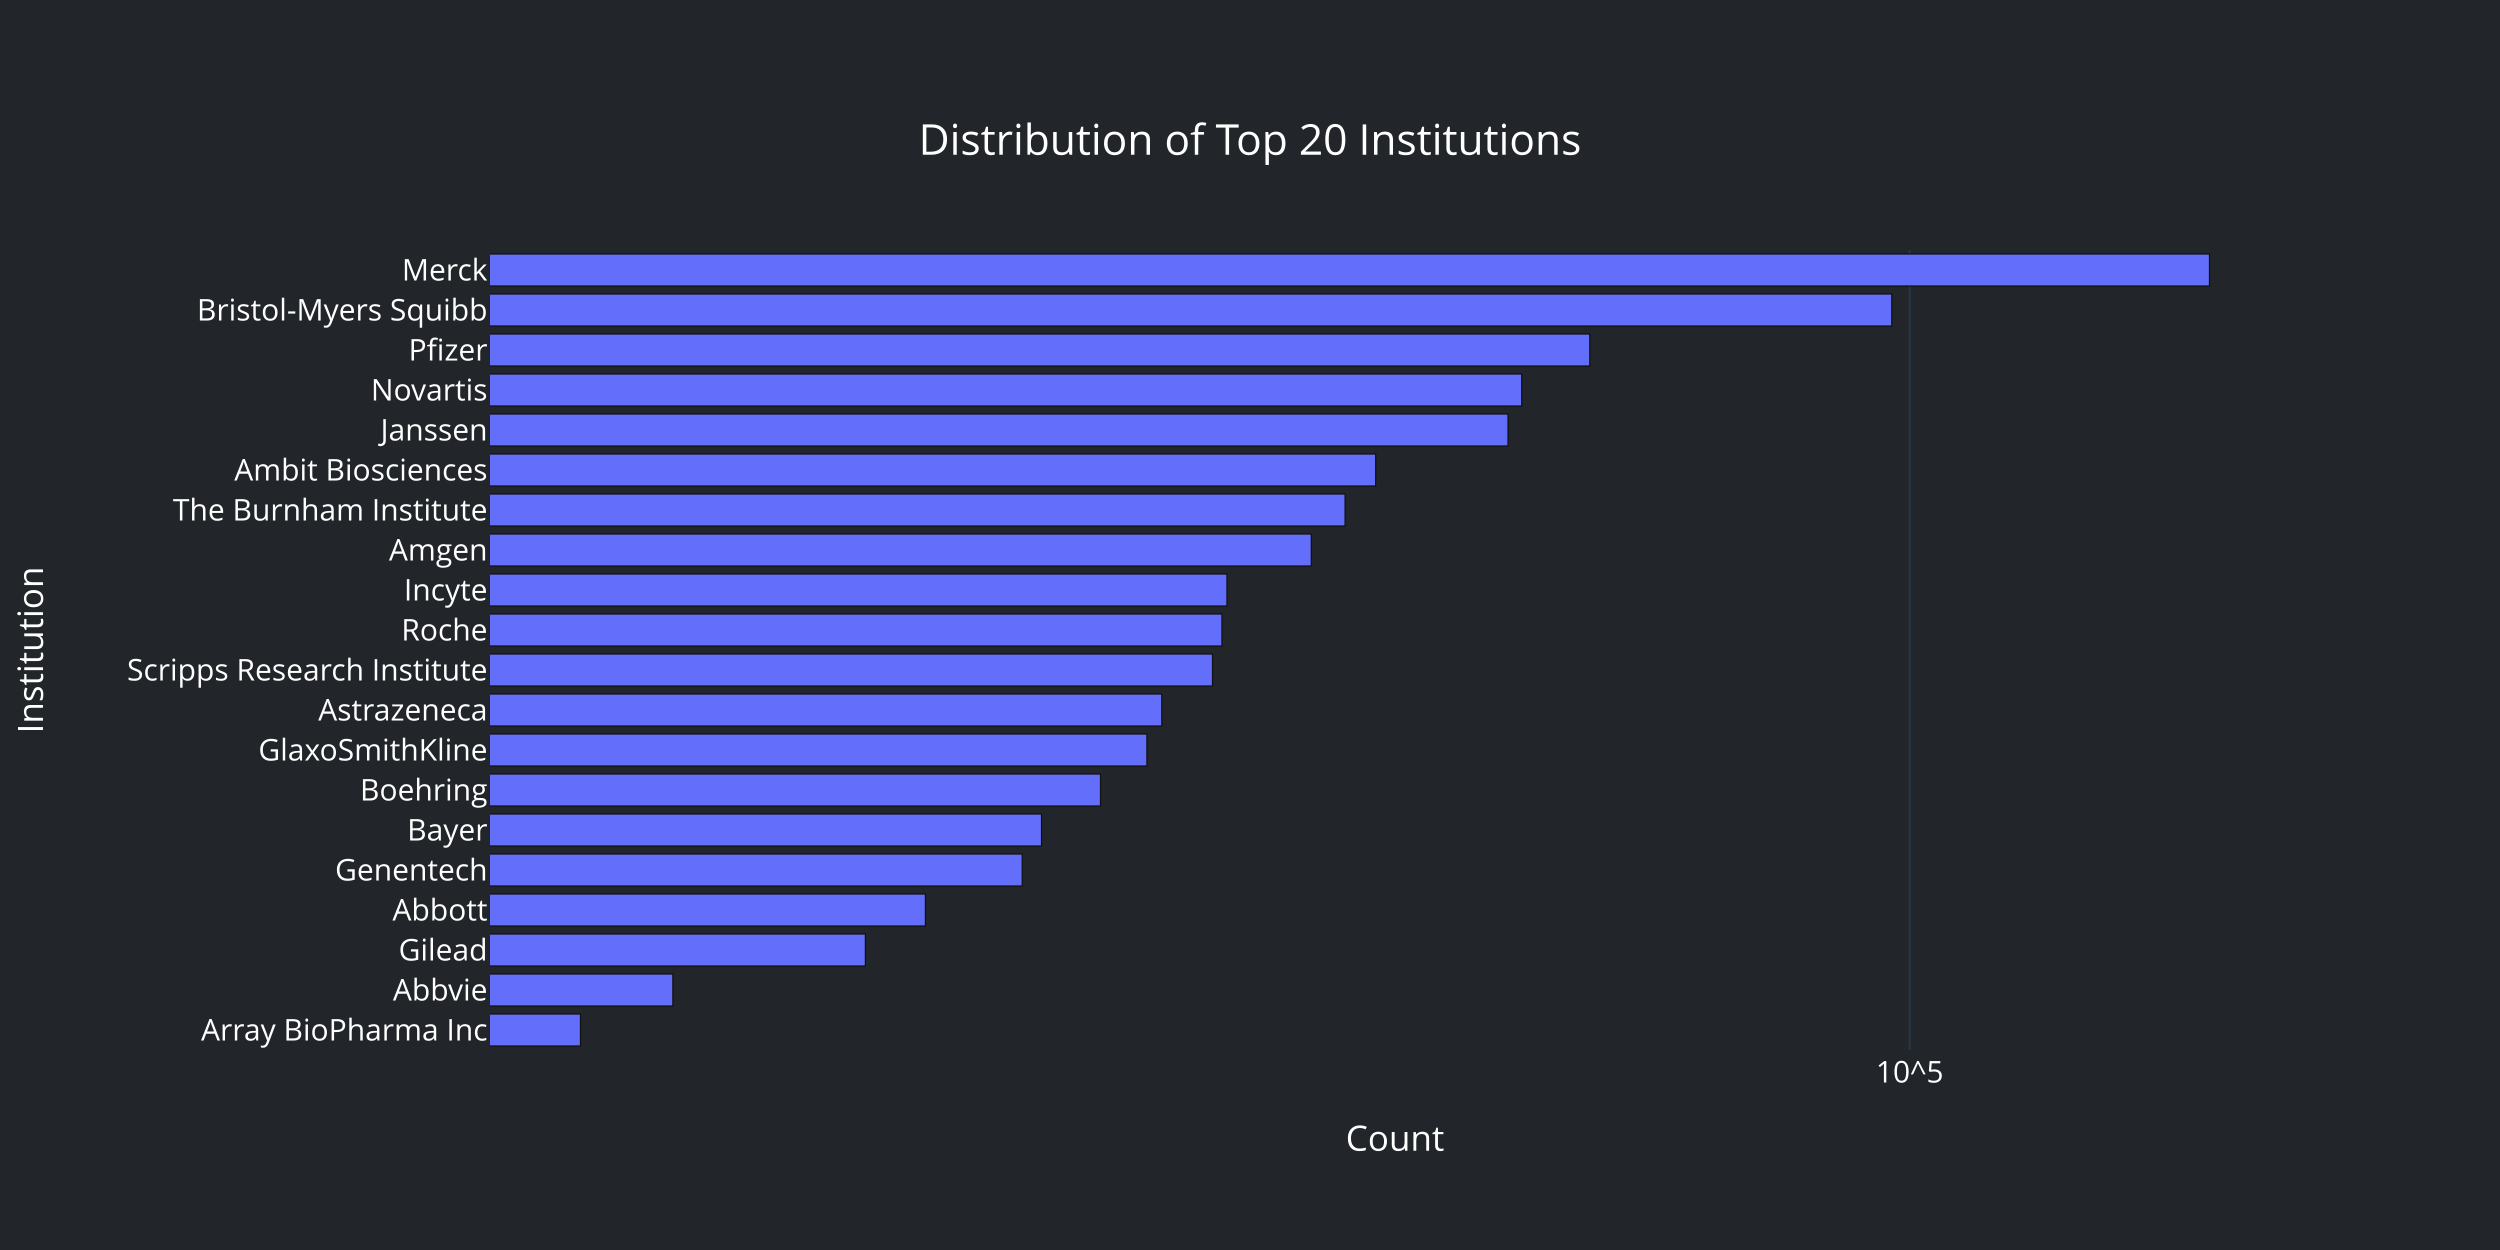
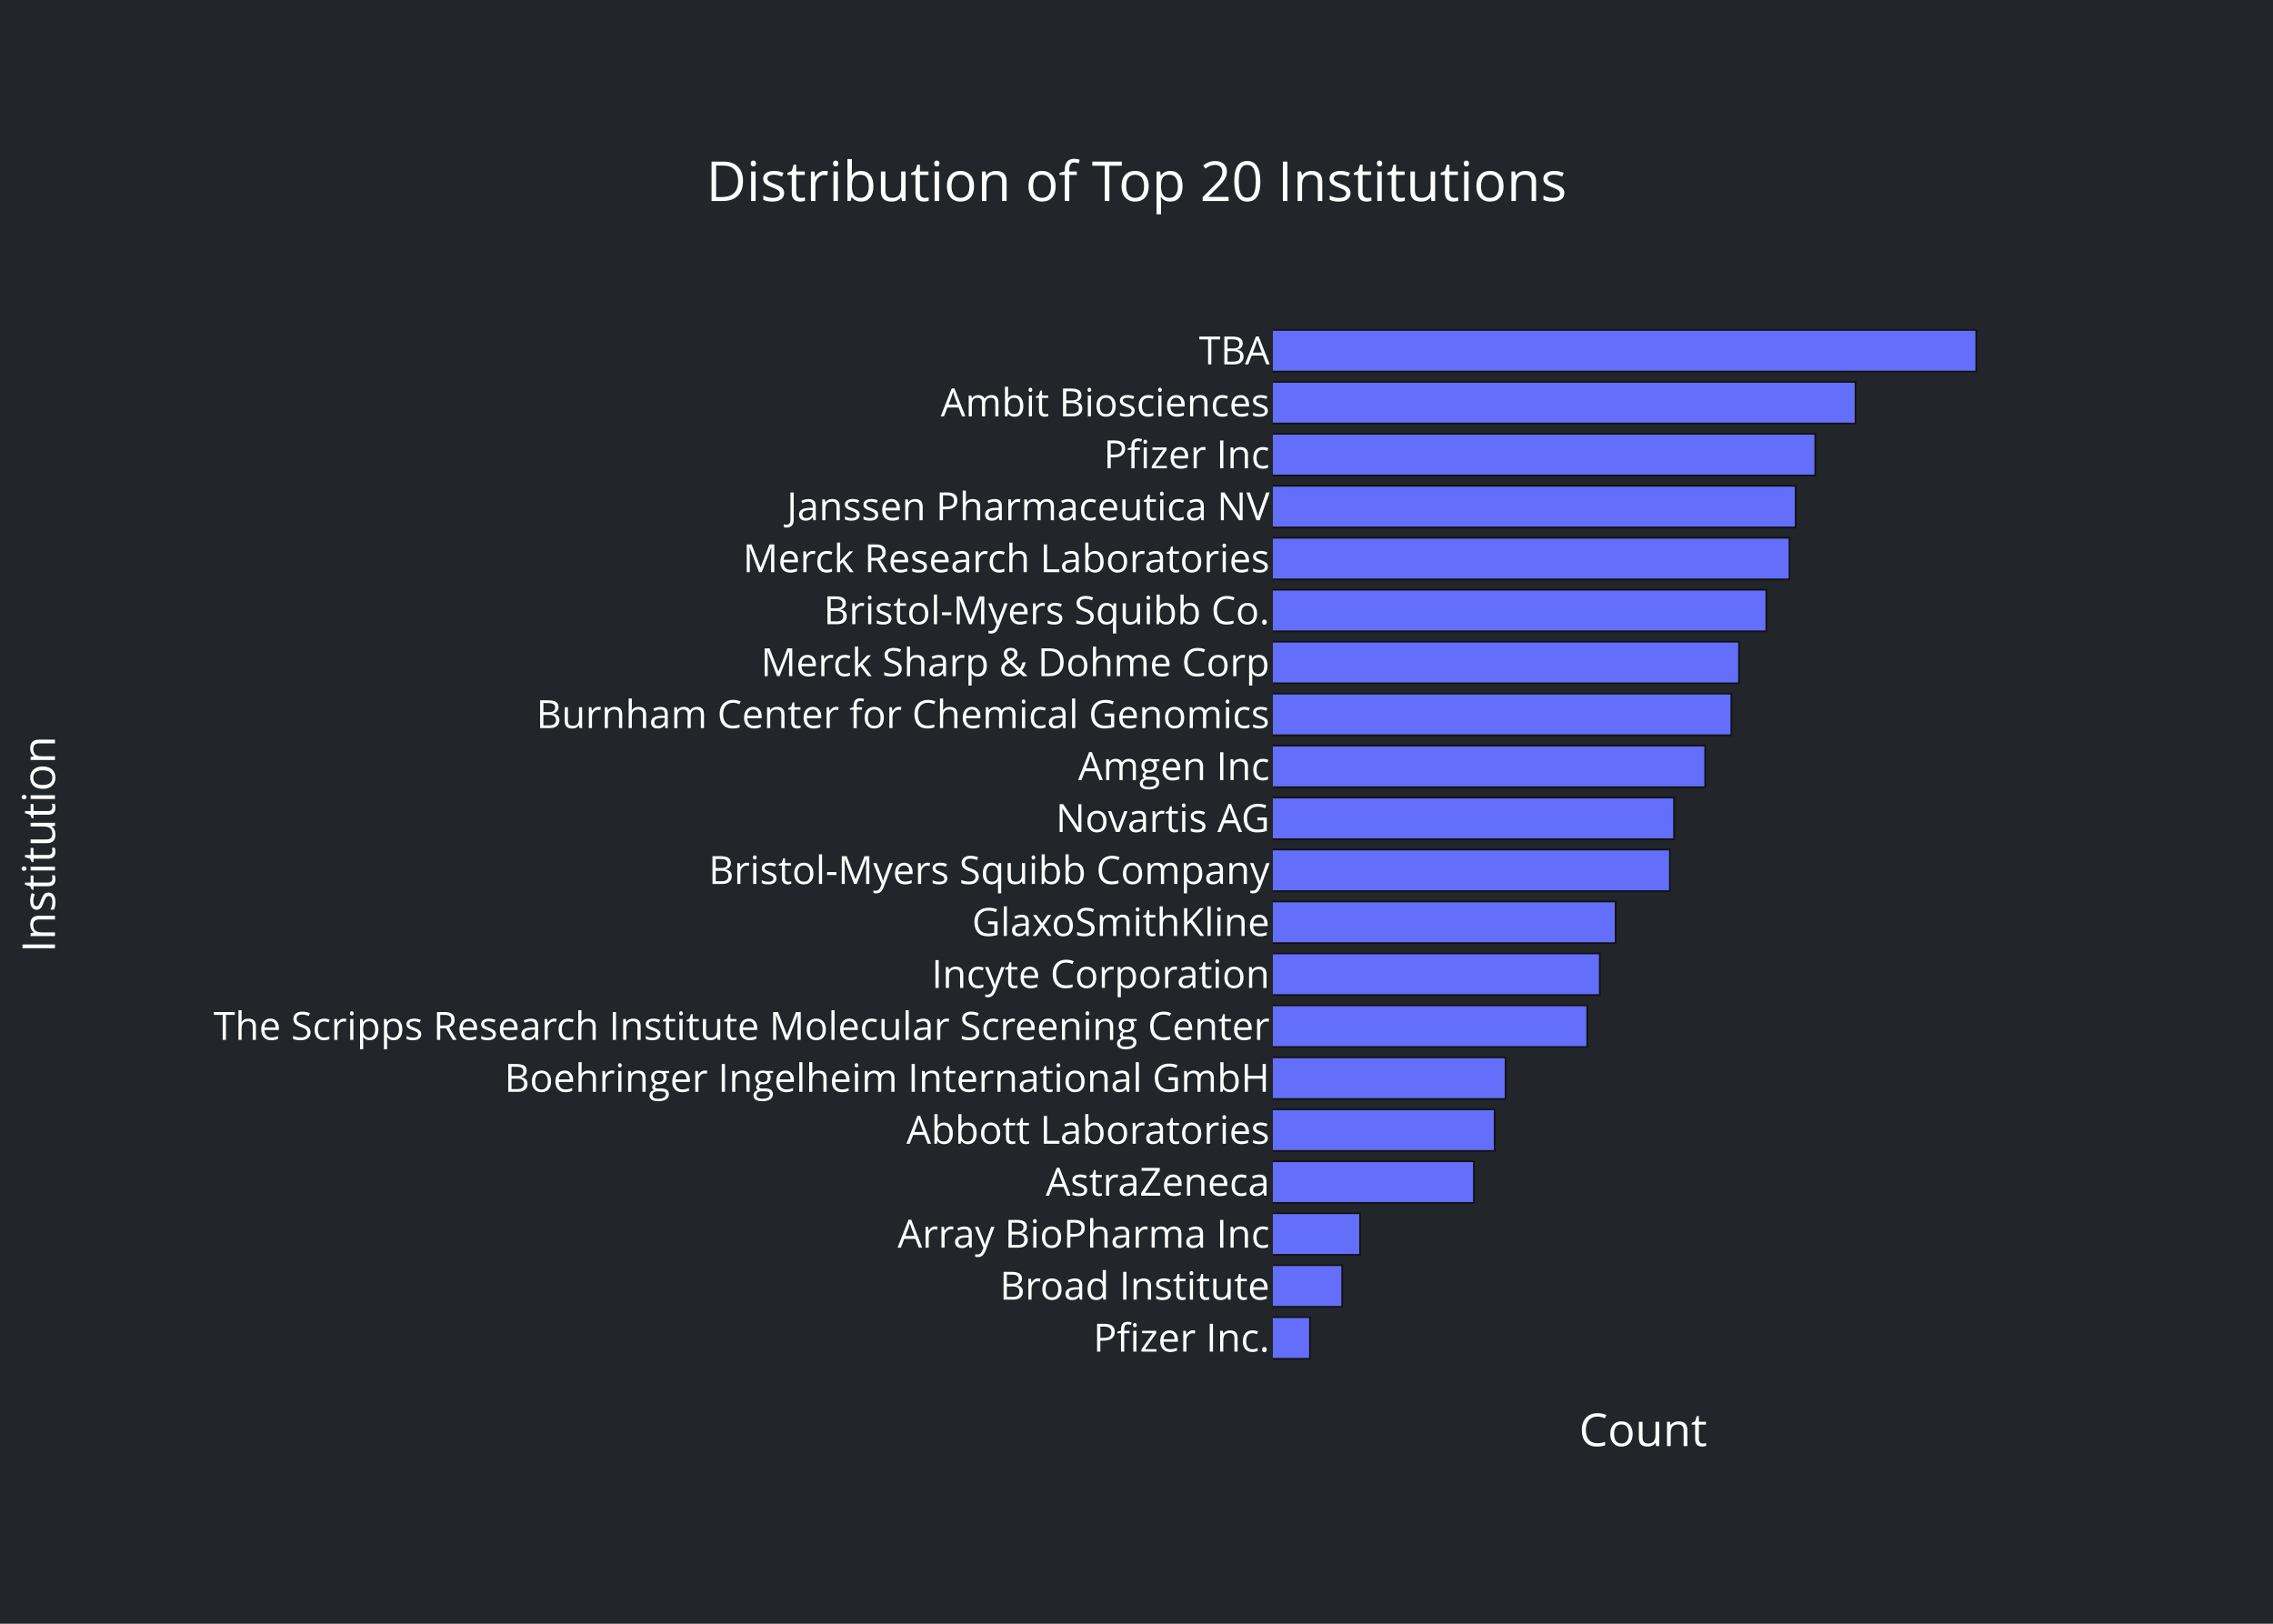
- <svg xmlns="http://www.w3.org/2000/svg" class="main-svg" width="1000" height="500" style="" viewBox="0 0 1000 500">
-   <rect x="0" y="0" width="1000" height="500" style="fill: rgb(34, 37, 41); fill-opacity: 1;" />
-   <defs id="defs-e281dc">
+ <svg xmlns="http://www.w3.org/2000/svg" class="main-svg" width="700" height="500" style="" viewBox="0 0 700 500">
+   <rect x="0" y="0" width="700" height="500" style="fill: rgb(34, 37, 41); fill-opacity: 1;" />
+   <defs id="defs-d15f50">
    <g class="clips">
-       <clipPath id="clipe281dcxyplot" class="plotclip">
-         <rect width="724" height="320" />
-       </clipPath>
-       <clipPath class="axesclip" id="clipe281dcx">
-         <rect x="196" y="0" width="724" height="500" />
-       </clipPath>
-       <clipPath class="axesclip" id="clipe281dcy">
-         <rect x="0" y="100" width="1000" height="320" />
-       </clipPath>
-       <clipPath class="axesclip" id="clipe281dcxy">
-         <rect x="196" y="100" width="724" height="320" />
+       <clipPath id="clipd15f50xyplot" class="plotclip">
+         <rect width="228" height="320" />
+       </clipPath>
+       <clipPath class="axesclip" id="clipd15f50x">
+         <rect x="392" y="0" width="228" height="500" />
+       </clipPath>
+       <clipPath class="axesclip" id="clipd15f50y">
+         <rect x="0" y="100" width="700" height="320" />
+       </clipPath>
+       <clipPath class="axesclip" id="clipd15f50xy">
+         <rect x="392" y="100" width="228" height="320" />
      </clipPath>
    </g>
    <g class="gradients" />
    <g class="patterns" />
  </defs>
  <g class="bglayer" />
  <g class="layer-below">
    <g class="imagelayer" />
    <g class="shapelayer" />
  </g>
  <g class="cartesianlayer">
    <g class="subplot xy">
      <g class="layer-subplot">
        <g class="shapelayer" />
        <g class="imagelayer" />
      </g>
      <g class="minor-gridlayer">
        <g class="x" />
        <g class="y" />
      </g>
      <g class="gridlayer">
-         <g class="x">
-           <path class="xgrid crisp" transform="translate(763.87,0)" d="M0,100v320" style="stroke: rgb(40, 52, 66); stroke-opacity: 1; stroke-width: 1px;" />
-         </g>
+         <g class="x" />
        <g class="y" />
      </g>
      <g class="zerolinelayer" />
      <g class="layer-between">
        <g class="shapelayer" />
        <g class="imagelayer" />
      </g>
      <path class="xlines-below" />
      <path class="ylines-below" />
      <g class="overlines-below" />
      <g class="xaxislayer-below" />
      <g class="yaxislayer-below" />
      <g class="overaxes-below" />
      <g class="overplot">
-         <g class="xy" transform="translate(196,100)" clip-path="url(#clipe281dcxyplot)">
+         <g class="xy" transform="translate(392,100)" clip-path="url(#clipd15f50xyplot)">
          <g class="barlayer mlayer">
            <g class="trace bars" style="opacity: 1;">
              <g class="points">
                <g class="point">
-                   <path d="M-6878,1.6V14.4H687.8V1.6Z" style="vector-effect: none; opacity: 1; stroke-width: 0.5px; fill: rgb(99, 110, 250); fill-opacity: 1; stroke: rgb(17, 17, 17); stroke-opacity: 1;" />
-                 </g>
-                 <g class="point">
-                   <path d="M-6878,17.6V30.4H560.71V17.6Z" style="vector-effect: none; opacity: 1; stroke-width: 0.5px; fill: rgb(99, 110, 250); fill-opacity: 1; stroke: rgb(17, 17, 17); stroke-opacity: 1;" />
-                 </g>
-                 <g class="point">
-                   <path d="M-6878,33.6V46.4H439.92V33.6Z" style="vector-effect: none; opacity: 1; stroke-width: 0.5px; fill: rgb(99, 110, 250); fill-opacity: 1; stroke: rgb(17, 17, 17); stroke-opacity: 1;" />
-                 </g>
-                 <g class="point">
-                   <path d="M-6878,49.6V62.4H412.7V49.6Z" style="vector-effect: none; opacity: 1; stroke-width: 0.5px; fill: rgb(99, 110, 250); fill-opacity: 1; stroke: rgb(17, 17, 17); stroke-opacity: 1;" />
-                 </g>
-                 <g class="point">
-                   <path d="M-6878,65.6V78.4H407.21V65.6Z" style="vector-effect: none; opacity: 1; stroke-width: 0.5px; fill: rgb(99, 110, 250); fill-opacity: 1; stroke: rgb(17, 17, 17); stroke-opacity: 1;" />
-                 </g>
-                 <g class="point">
-                   <path d="M-6878,81.6V94.4H354.28V81.6Z" style="vector-effect: none; opacity: 1; stroke-width: 0.5px; fill: rgb(99, 110, 250); fill-opacity: 1; stroke: rgb(17, 17, 17); stroke-opacity: 1;" />
-                 </g>
-                 <g class="point">
-                   <path d="M-6878,97.6V110.4H342.04V97.6Z" style="vector-effect: none; opacity: 1; stroke-width: 0.5px; fill: rgb(99, 110, 250); fill-opacity: 1; stroke: rgb(17, 17, 17); stroke-opacity: 1;" />
-                 </g>
-                 <g class="point">
-                   <path d="M-6878,113.6V126.4H328.52V113.6Z" style="vector-effect: none; opacity: 1; stroke-width: 0.5px; fill: rgb(99, 110, 250); fill-opacity: 1; stroke: rgb(17, 17, 17); stroke-opacity: 1;" />
-                 </g>
-                 <g class="point">
-                   <path d="M-6878,129.6V142.4H294.79V129.6Z" style="vector-effect: none; opacity: 1; stroke-width: 0.5px; fill: rgb(99, 110, 250); fill-opacity: 1; stroke: rgb(17, 17, 17); stroke-opacity: 1;" />
-                 </g>
-                 <g class="point">
-                   <path d="M-6878,145.6V158.4H292.78V145.6Z" style="vector-effect: none; opacity: 1; stroke-width: 0.5px; fill: rgb(99, 110, 250); fill-opacity: 1; stroke: rgb(17, 17, 17); stroke-opacity: 1;" />
-                 </g>
-                 <g class="point">
-                   <path d="M-6878,161.6V174.4H289.01V161.6Z" style="vector-effect: none; opacity: 1; stroke-width: 0.5px; fill: rgb(99, 110, 250); fill-opacity: 1; stroke: rgb(17, 17, 17); stroke-opacity: 1;" />
-                 </g>
-                 <g class="point">
-                   <path d="M-6878,177.6V190.4H268.73V177.6Z" style="vector-effect: none; opacity: 1; stroke-width: 0.5px; fill: rgb(99, 110, 250); fill-opacity: 1; stroke: rgb(17, 17, 17); stroke-opacity: 1;" />
-                 </g>
-                 <g class="point">
-                   <path d="M-6878,193.6V206.4H262.77V193.6Z" style="vector-effect: none; opacity: 1; stroke-width: 0.5px; fill: rgb(99, 110, 250); fill-opacity: 1; stroke: rgb(17, 17, 17); stroke-opacity: 1;" />
-                 </g>
-                 <g class="point">
-                   <path d="M-6878,209.6V222.4H244.21V209.6Z" style="vector-effect: none; opacity: 1; stroke-width: 0.5px; fill: rgb(99, 110, 250); fill-opacity: 1; stroke: rgb(17, 17, 17); stroke-opacity: 1;" />
-                 </g>
-                 <g class="point">
-                   <path d="M-6878,225.6V238.4H220.61V225.6Z" style="vector-effect: none; opacity: 1; stroke-width: 0.5px; fill: rgb(99, 110, 250); fill-opacity: 1; stroke: rgb(17, 17, 17); stroke-opacity: 1;" />
-                 </g>
-                 <g class="point">
-                   <path d="M-6878,241.6V254.4H212.9V241.6Z" style="vector-effect: none; opacity: 1; stroke-width: 0.5px; fill: rgb(99, 110, 250); fill-opacity: 1; stroke: rgb(17, 17, 17); stroke-opacity: 1;" />
-                 </g>
-                 <g class="point">
-                   <path d="M-6878,257.6V270.4H174.17V257.6Z" style="vector-effect: none; opacity: 1; stroke-width: 0.5px; fill: rgb(99, 110, 250); fill-opacity: 1; stroke: rgb(17, 17, 17); stroke-opacity: 1;" />
-                 </g>
-                 <g class="point">
-                   <path d="M-6878,273.6V286.4H150.16V273.6Z" style="vector-effect: none; opacity: 1; stroke-width: 0.5px; fill: rgb(99, 110, 250); fill-opacity: 1; stroke: rgb(17, 17, 17); stroke-opacity: 1;" />
-                 </g>
-                 <g class="point">
-                   <path d="M-6878,289.6V302.4H73.15V289.6Z" style="vector-effect: none; opacity: 1; stroke-width: 0.5px; fill: rgb(99, 110, 250); fill-opacity: 1; stroke: rgb(17, 17, 17); stroke-opacity: 1;" />
-                 </g>
-                 <g class="point">
-                   <path d="M-6878,305.6V318.4H36.2V305.6Z" style="vector-effect: none; opacity: 1; stroke-width: 0.5px; fill: rgb(99, 110, 250); fill-opacity: 1; stroke: rgb(17, 17, 17); stroke-opacity: 1;" />
+                   <path d="M-2166,1.6V14.4H216.6V1.6Z" style="vector-effect: none; opacity: 1; stroke-width: 0.5px; fill: rgb(99, 110, 250); fill-opacity: 1; stroke: rgb(17, 17, 17); stroke-opacity: 1;" />
+                 </g>
+                 <g class="point">
+                   <path d="M-2166,17.6V30.4H179.42V17.6Z" style="vector-effect: none; opacity: 1; stroke-width: 0.5px; fill: rgb(99, 110, 250); fill-opacity: 1; stroke: rgb(17, 17, 17); stroke-opacity: 1;" />
+                 </g>
+                 <g class="point">
+                   <path d="M-2166,33.6V46.4H167.02V33.6Z" style="vector-effect: none; opacity: 1; stroke-width: 0.5px; fill: rgb(99, 110, 250); fill-opacity: 1; stroke: rgb(17, 17, 17); stroke-opacity: 1;" />
+                 </g>
+                 <g class="point">
+                   <path d="M-2166,49.6V62.4H160.99V49.6Z" style="vector-effect: none; opacity: 1; stroke-width: 0.5px; fill: rgb(99, 110, 250); fill-opacity: 1; stroke: rgb(17, 17, 17); stroke-opacity: 1;" />
+                 </g>
+                 <g class="point">
+                   <path d="M-2166,65.6V78.4H159.09V65.6Z" style="vector-effect: none; opacity: 1; stroke-width: 0.5px; fill: rgb(99, 110, 250); fill-opacity: 1; stroke: rgb(17, 17, 17); stroke-opacity: 1;" />
+                 </g>
+                 <g class="point">
+                   <path d="M-2166,81.6V94.4H151.95V81.6Z" style="vector-effect: none; opacity: 1; stroke-width: 0.5px; fill: rgb(99, 110, 250); fill-opacity: 1; stroke: rgb(17, 17, 17); stroke-opacity: 1;" />
+                 </g>
+                 <g class="point">
+                   <path d="M-2166,97.6V110.4H143.54V97.6Z" style="vector-effect: none; opacity: 1; stroke-width: 0.5px; fill: rgb(99, 110, 250); fill-opacity: 1; stroke: rgb(17, 17, 17); stroke-opacity: 1;" />
+                 </g>
+                 <g class="point">
+                   <path d="M-2166,113.6V126.4H141.2V113.6Z" style="vector-effect: none; opacity: 1; stroke-width: 0.5px; fill: rgb(99, 110, 250); fill-opacity: 1; stroke: rgb(17, 17, 17); stroke-opacity: 1;" />
+                 </g>
+                 <g class="point">
+                   <path d="M-2166,129.6V142.4H133.12V129.6Z" style="vector-effect: none; opacity: 1; stroke-width: 0.5px; fill: rgb(99, 110, 250); fill-opacity: 1; stroke: rgb(17, 17, 17); stroke-opacity: 1;" />
+                 </g>
+                 <g class="point">
+                   <path d="M-2166,145.6V158.4H123.54V145.6Z" style="vector-effect: none; opacity: 1; stroke-width: 0.5px; fill: rgb(99, 110, 250); fill-opacity: 1; stroke: rgb(17, 17, 17); stroke-opacity: 1;" />
+                 </g>
+                 <g class="point">
+                   <path d="M-2166,161.6V174.4H122.24V161.6Z" style="vector-effect: none; opacity: 1; stroke-width: 0.5px; fill: rgb(99, 110, 250); fill-opacity: 1; stroke: rgb(17, 17, 17); stroke-opacity: 1;" />
+                 </g>
+                 <g class="point">
+                   <path d="M-2166,177.6V190.4H105.54V177.6Z" style="vector-effect: none; opacity: 1; stroke-width: 0.5px; fill: rgb(99, 110, 250); fill-opacity: 1; stroke: rgb(17, 17, 17); stroke-opacity: 1;" />
+                 </g>
+                 <g class="point">
+                   <path d="M-2166,193.6V206.4H100.67V193.6Z" style="vector-effect: none; opacity: 1; stroke-width: 0.5px; fill: rgb(99, 110, 250); fill-opacity: 1; stroke: rgb(17, 17, 17); stroke-opacity: 1;" />
+                 </g>
+                 <g class="point">
+                   <path d="M-2166,209.6V222.4H96.8V209.6Z" style="vector-effect: none; opacity: 1; stroke-width: 0.5px; fill: rgb(99, 110, 250); fill-opacity: 1; stroke: rgb(17, 17, 17); stroke-opacity: 1;" />
+                 </g>
+                 <g class="point">
+                   <path d="M-2166,225.6V238.4H71.64V225.6Z" style="vector-effect: none; opacity: 1; stroke-width: 0.5px; fill: rgb(99, 110, 250); fill-opacity: 1; stroke: rgb(17, 17, 17); stroke-opacity: 1;" />
+                 </g>
+                 <g class="point">
+                   <path d="M-2166,241.6V254.4H68.28V241.6Z" style="vector-effect: none; opacity: 1; stroke-width: 0.5px; fill: rgb(99, 110, 250); fill-opacity: 1; stroke: rgb(17, 17, 17); stroke-opacity: 1;" />
+                 </g>
+                 <g class="point">
+                   <path d="M-2166,257.6V270.4H61.89V257.6Z" style="vector-effect: none; opacity: 1; stroke-width: 0.5px; fill: rgb(99, 110, 250); fill-opacity: 1; stroke: rgb(17, 17, 17); stroke-opacity: 1;" />
+                 </g>
+                 <g class="point">
+                   <path d="M-2166,273.6V286.4H26.84V273.6Z" style="vector-effect: none; opacity: 1; stroke-width: 0.5px; fill: rgb(99, 110, 250); fill-opacity: 1; stroke: rgb(17, 17, 17); stroke-opacity: 1;" />
+                 </g>
+                 <g class="point">
+                   <path d="M-2166,289.6V302.4H21.33V289.6Z" style="vector-effect: none; opacity: 1; stroke-width: 0.5px; fill: rgb(99, 110, 250); fill-opacity: 1; stroke: rgb(17, 17, 17); stroke-opacity: 1;" />
+                 </g>
+                 <g class="point">
+                   <path d="M-2166,305.6V318.4H11.4V305.6Z" style="vector-effect: none; opacity: 1; stroke-width: 0.5px; fill: rgb(99, 110, 250); fill-opacity: 1; stroke: rgb(17, 17, 17); stroke-opacity: 1;" />
                </g>
              </g>
            </g>
          </g>
        </g>
      </g>
      <path class="xlines-above crisp" d="M0,0" style="fill: none;" />
      <path class="ylines-above crisp" d="M0,0" style="fill: none;" />
      <g class="overlines-above" />
-       <g class="xaxislayer-above">
-         <g class="xtick">
-           <text text-anchor="middle" x="0" y="433" transform="translate(763.87,0)" style="font-family: 'Open Sans', verdana, arial, sans-serif; font-size: 12px; fill: rgb(255, 255, 255); fill-opacity: 1; white-space: pre; opacity: 1;">10^5</text>
-         </g>
-       </g>
+       <g class="xaxislayer-above" />
      <g class="yaxislayer-above">
        <g class="ytick">
-           <text text-anchor="end" x="195" y="4.2" transform="translate(0,412)" style="font-family: 'Open Sans', verdana, arial, sans-serif; font-size: 12px; fill: rgb(255, 255, 255); fill-opacity: 1; white-space: pre; opacity: 1;">Array BioPharma Inc</text>
-         </g>
-         <g class="ytick">
-           <text text-anchor="end" x="195" y="4.2" transform="translate(0,396)" style="font-family: 'Open Sans', verdana, arial, sans-serif; font-size: 12px; fill: rgb(255, 255, 255); fill-opacity: 1; white-space: pre; opacity: 1;">Abbvie</text>
-         </g>
-         <g class="ytick">
-           <text text-anchor="end" x="195" y="4.2" transform="translate(0,380)" style="font-family: 'Open Sans', verdana, arial, sans-serif; font-size: 12px; fill: rgb(255, 255, 255); fill-opacity: 1; white-space: pre; opacity: 1;">Gilead</text>
-         </g>
-         <g class="ytick">
-           <text text-anchor="end" x="195" y="4.2" transform="translate(0,364)" style="font-family: 'Open Sans', verdana, arial, sans-serif; font-size: 12px; fill: rgb(255, 255, 255); fill-opacity: 1; white-space: pre; opacity: 1;">Abbott</text>
-         </g>
-         <g class="ytick">
-           <text text-anchor="end" x="195" y="4.2" transform="translate(0,348)" style="font-family: 'Open Sans', verdana, arial, sans-serif; font-size: 12px; fill: rgb(255, 255, 255); fill-opacity: 1; white-space: pre; opacity: 1;">Genentech</text>
-         </g>
-         <g class="ytick">
-           <text text-anchor="end" x="195" y="4.2" transform="translate(0,332)" style="font-family: 'Open Sans', verdana, arial, sans-serif; font-size: 12px; fill: rgb(255, 255, 255); fill-opacity: 1; white-space: pre; opacity: 1;">Bayer</text>
-         </g>
-         <g class="ytick">
-           <text text-anchor="end" x="195" y="4.2" transform="translate(0,316)" style="font-family: 'Open Sans', verdana, arial, sans-serif; font-size: 12px; fill: rgb(255, 255, 255); fill-opacity: 1; white-space: pre; opacity: 1;">Boehring</text>
-         </g>
-         <g class="ytick">
-           <text text-anchor="end" x="195" y="4.2" transform="translate(0,300)" style="font-family: 'Open Sans', verdana, arial, sans-serif; font-size: 12px; fill: rgb(255, 255, 255); fill-opacity: 1; white-space: pre; opacity: 1;">GlaxoSmithKline</text>
-         </g>
-         <g class="ytick">
-           <text text-anchor="end" x="195" y="4.2" transform="translate(0,284)" style="font-family: 'Open Sans', verdana, arial, sans-serif; font-size: 12px; fill: rgb(255, 255, 255); fill-opacity: 1; white-space: pre; opacity: 1;">Astrazeneca</text>
-         </g>
-         <g class="ytick">
-           <text text-anchor="end" x="195" y="4.2" transform="translate(0,268)" style="font-family: 'Open Sans', verdana, arial, sans-serif; font-size: 12px; fill: rgb(255, 255, 255); fill-opacity: 1; white-space: pre; opacity: 1;">Scripps Research Institute</text>
-         </g>
-         <g class="ytick">
-           <text text-anchor="end" x="195" y="4.2" transform="translate(0,252)" style="font-family: 'Open Sans', verdana, arial, sans-serif; font-size: 12px; fill: rgb(255, 255, 255); fill-opacity: 1; white-space: pre; opacity: 1;">Roche</text>
-         </g>
-         <g class="ytick">
-           <text text-anchor="end" x="195" y="4.2" transform="translate(0,236)" style="font-family: 'Open Sans', verdana, arial, sans-serif; font-size: 12px; fill: rgb(255, 255, 255); fill-opacity: 1; white-space: pre; opacity: 1;">Incyte</text>
-         </g>
-         <g class="ytick">
-           <text text-anchor="end" x="195" y="4.2" transform="translate(0,220)" style="font-family: 'Open Sans', verdana, arial, sans-serif; font-size: 12px; fill: rgb(255, 255, 255); fill-opacity: 1; white-space: pre; opacity: 1;">Amgen</text>
-         </g>
-         <g class="ytick">
-           <text text-anchor="end" x="195" y="4.2" transform="translate(0,204)" style="font-family: 'Open Sans', verdana, arial, sans-serif; font-size: 12px; fill: rgb(255, 255, 255); fill-opacity: 1; white-space: pre; opacity: 1;">The Burnham Institute</text>
-         </g>
-         <g class="ytick">
-           <text text-anchor="end" x="195" y="4.2" transform="translate(0,188)" style="font-family: 'Open Sans', verdana, arial, sans-serif; font-size: 12px; fill: rgb(255, 255, 255); fill-opacity: 1; white-space: pre; opacity: 1;">Ambit Biosciences</text>
-         </g>
-         <g class="ytick">
-           <text text-anchor="end" x="195" y="4.2" transform="translate(0,172)" style="font-family: 'Open Sans', verdana, arial, sans-serif; font-size: 12px; fill: rgb(255, 255, 255); fill-opacity: 1; white-space: pre; opacity: 1;">Janssen</text>
-         </g>
-         <g class="ytick">
-           <text text-anchor="end" x="195" y="4.2" transform="translate(0,156)" style="font-family: 'Open Sans', verdana, arial, sans-serif; font-size: 12px; fill: rgb(255, 255, 255); fill-opacity: 1; white-space: pre; opacity: 1;">Novartis</text>
-         </g>
-         <g class="ytick">
-           <text text-anchor="end" x="195" y="4.2" transform="translate(0,140)" style="font-family: 'Open Sans', verdana, arial, sans-serif; font-size: 12px; fill: rgb(255, 255, 255); fill-opacity: 1; white-space: pre; opacity: 1;">Pfizer</text>
-         </g>
-         <g class="ytick">
-           <text text-anchor="end" x="195" y="4.2" transform="translate(0,124)" style="font-family: 'Open Sans', verdana, arial, sans-serif; font-size: 12px; fill: rgb(255, 255, 255); fill-opacity: 1; white-space: pre; opacity: 1;">Bristol-Myers Squibb</text>
-         </g>
-         <g class="ytick">
-           <text text-anchor="end" x="195" y="4.2" transform="translate(0,108)" style="font-family: 'Open Sans', verdana, arial, sans-serif; font-size: 12px; fill: rgb(255, 255, 255); fill-opacity: 1; white-space: pre; opacity: 1;">Merck</text>
+           <text text-anchor="end" x="391" y="4.2" transform="translate(0,412)" style="font-family: 'Open Sans', verdana, arial, sans-serif; font-size: 12px; fill: rgb(255, 255, 255); fill-opacity: 1; white-space: pre; opacity: 1;">Pfizer Inc.</text>
+         </g>
+         <g class="ytick">
+           <text text-anchor="end" x="391" y="4.2" transform="translate(0,396)" style="font-family: 'Open Sans', verdana, arial, sans-serif; font-size: 12px; fill: rgb(255, 255, 255); fill-opacity: 1; white-space: pre; opacity: 1;">Broad Institute</text>
+         </g>
+         <g class="ytick">
+           <text text-anchor="end" x="391" y="4.2" transform="translate(0,380)" style="font-family: 'Open Sans', verdana, arial, sans-serif; font-size: 12px; fill: rgb(255, 255, 255); fill-opacity: 1; white-space: pre; opacity: 1;">Array BioPharma Inc</text>
+         </g>
+         <g class="ytick">
+           <text text-anchor="end" x="391" y="4.2" transform="translate(0,364)" style="font-family: 'Open Sans', verdana, arial, sans-serif; font-size: 12px; fill: rgb(255, 255, 255); fill-opacity: 1; white-space: pre; opacity: 1;">AstraZeneca</text>
+         </g>
+         <g class="ytick">
+           <text text-anchor="end" x="391" y="4.2" transform="translate(0,348)" style="font-family: 'Open Sans', verdana, arial, sans-serif; font-size: 12px; fill: rgb(255, 255, 255); fill-opacity: 1; white-space: pre; opacity: 1;">Abbott Laboratories</text>
+         </g>
+         <g class="ytick">
+           <text text-anchor="end" x="391" y="4.2" transform="translate(0,332)" style="font-family: 'Open Sans', verdana, arial, sans-serif; font-size: 12px; fill: rgb(255, 255, 255); fill-opacity: 1; white-space: pre; opacity: 1;">Boehringer Ingelheim International GmbH</text>
+         </g>
+         <g class="ytick">
+           <text text-anchor="end" x="391" y="4.2" transform="translate(0,316)" style="font-family: 'Open Sans', verdana, arial, sans-serif; font-size: 12px; fill: rgb(255, 255, 255); fill-opacity: 1; white-space: pre; opacity: 1;">The Scripps Research Institute Molecular Screening Center</text>
+         </g>
+         <g class="ytick">
+           <text text-anchor="end" x="391" y="4.2" transform="translate(0,300)" style="font-family: 'Open Sans', verdana, arial, sans-serif; font-size: 12px; fill: rgb(255, 255, 255); fill-opacity: 1; white-space: pre; opacity: 1;">Incyte Corporation</text>
+         </g>
+         <g class="ytick">
+           <text text-anchor="end" x="391" y="4.2" transform="translate(0,284)" style="font-family: 'Open Sans', verdana, arial, sans-serif; font-size: 12px; fill: rgb(255, 255, 255); fill-opacity: 1; white-space: pre; opacity: 1;">GlaxoSmithKline</text>
+         </g>
+         <g class="ytick">
+           <text text-anchor="end" x="391" y="4.2" transform="translate(0,268)" style="font-family: 'Open Sans', verdana, arial, sans-serif; font-size: 12px; fill: rgb(255, 255, 255); fill-opacity: 1; white-space: pre; opacity: 1;">Bristol-Myers Squibb Company</text>
+         </g>
+         <g class="ytick">
+           <text text-anchor="end" x="391" y="4.2" transform="translate(0,252)" style="font-family: 'Open Sans', verdana, arial, sans-serif; font-size: 12px; fill: rgb(255, 255, 255); fill-opacity: 1; white-space: pre; opacity: 1;">Novartis AG</text>
+         </g>
+         <g class="ytick">
+           <text text-anchor="end" x="391" y="4.2" transform="translate(0,236)" style="font-family: 'Open Sans', verdana, arial, sans-serif; font-size: 12px; fill: rgb(255, 255, 255); fill-opacity: 1; white-space: pre; opacity: 1;">Amgen Inc</text>
+         </g>
+         <g class="ytick">
+           <text text-anchor="end" x="391" y="4.2" transform="translate(0,220)" style="font-family: 'Open Sans', verdana, arial, sans-serif; font-size: 12px; fill: rgb(255, 255, 255); fill-opacity: 1; white-space: pre; opacity: 1;">Burnham Center for Chemical Genomics</text>
+         </g>
+         <g class="ytick">
+           <text text-anchor="end" x="391" y="4.2" transform="translate(0,204)" style="font-family: 'Open Sans', verdana, arial, sans-serif; font-size: 12px; fill: rgb(255, 255, 255); fill-opacity: 1; white-space: pre; opacity: 1;">Merck Sharp &amp; Dohme Corp</text>
+         </g>
+         <g class="ytick">
+           <text text-anchor="end" x="391" y="4.2" transform="translate(0,188)" style="font-family: 'Open Sans', verdana, arial, sans-serif; font-size: 12px; fill: rgb(255, 255, 255); fill-opacity: 1; white-space: pre; opacity: 1;">Bristol-Myers Squibb Co.</text>
+         </g>
+         <g class="ytick">
+           <text text-anchor="end" x="391" y="4.2" transform="translate(0,172)" style="font-family: 'Open Sans', verdana, arial, sans-serif; font-size: 12px; fill: rgb(255, 255, 255); fill-opacity: 1; white-space: pre; opacity: 1;">Merck Research Laboratories</text>
+         </g>
+         <g class="ytick">
+           <text text-anchor="end" x="391" y="4.2" transform="translate(0,156)" style="font-family: 'Open Sans', verdana, arial, sans-serif; font-size: 12px; fill: rgb(255, 255, 255); fill-opacity: 1; white-space: pre; opacity: 1;">Janssen Pharmaceutica NV</text>
+         </g>
+         <g class="ytick">
+           <text text-anchor="end" x="391" y="4.2" transform="translate(0,140)" style="font-family: 'Open Sans', verdana, arial, sans-serif; font-size: 12px; fill: rgb(255, 255, 255); fill-opacity: 1; white-space: pre; opacity: 1;">Pfizer Inc</text>
+         </g>
+         <g class="ytick">
+           <text text-anchor="end" x="391" y="4.2" transform="translate(0,124)" style="font-family: 'Open Sans', verdana, arial, sans-serif; font-size: 12px; fill: rgb(255, 255, 255); fill-opacity: 1; white-space: pre; opacity: 1;">Ambit Biosciences</text>
+         </g>
+         <g class="ytick">
+           <text text-anchor="end" x="391" y="4.2" transform="translate(0,108)" style="font-family: 'Open Sans', verdana, arial, sans-serif; font-size: 12px; fill: rgb(255, 255, 255); fill-opacity: 1; white-space: pre; opacity: 1;">TBA</text>
        </g>
      </g>
      <g class="overaxes-above" />
    </g>
  </g>
  <g class="polarlayer" />
  <g class="smithlayer" />
  <g class="ternarylayer" />
  <g class="geolayer" />
  <g class="funnelarealayer" />
  <g class="pielayer" />
  <g class="iciclelayer" />
  <g class="treemaplayer" />
  <g class="sunburstlayer" />
  <g class="glimages" />
-   <defs id="topdefs-e281dc">
+   <defs id="topdefs-d15f50">
    <g class="clips" />
  </defs>
  <g class="layer-above">
    <g class="imagelayer" />
    <g class="shapelayer" />
  </g>
  <g class="infolayer">
    <g class="g-gtitle">
-       <text class="gtitle" x="500" y="50" text-anchor="middle" dy="0.7em" style="opacity: 1; font-family: 'Open Sans', verdana, arial, sans-serif; font-size: 17px; fill: rgb(255, 255, 255); fill-opacity: 1; white-space: pre;">Distribution of Top 20 Institutions</text>
+       <text class="gtitle" x="350" y="50" text-anchor="middle" dy="0.7em" style="opacity: 1; font-family: 'Open Sans', verdana, arial, sans-serif; font-size: 17px; fill: rgb(255, 255, 255); fill-opacity: 1; white-space: pre;">Distribution of Top 20 Institutions</text>
    </g>
    <g class="g-xtitle">
-       <text class="xtitle" x="558" y="460.3" text-anchor="middle" style="opacity: 1; font-family: 'Open Sans', verdana, arial, sans-serif; font-size: 14px; fill: rgb(255, 255, 255); fill-opacity: 1; white-space: pre;">Count</text>
+       <text class="xtitle" x="506" y="445.3" text-anchor="middle" style="opacity: 1; font-family: 'Open Sans', verdana, arial, sans-serif; font-size: 14px; fill: rgb(255, 255, 255); fill-opacity: 1; white-space: pre;">Count</text>
    </g>
    <g class="g-ytitle">
-       <text class="ytitle" transform="rotate(-90,17.19375,260)" x="17.194" y="260" text-anchor="middle" style="opacity: 1; font-family: 'Open Sans', verdana, arial, sans-serif; font-size: 14px; fill: rgb(255, 255, 255); fill-opacity: 1; white-space: pre;">Institution</text>
+       <text class="ytitle" transform="rotate(-90,16.92813,260)" x="16.928" y="260" text-anchor="middle" style="opacity: 1; font-family: 'Open Sans', verdana, arial, sans-serif; font-size: 14px; fill: rgb(255, 255, 255); fill-opacity: 1; white-space: pre;">Institution</text>
    </g>
  </g>
</svg>
